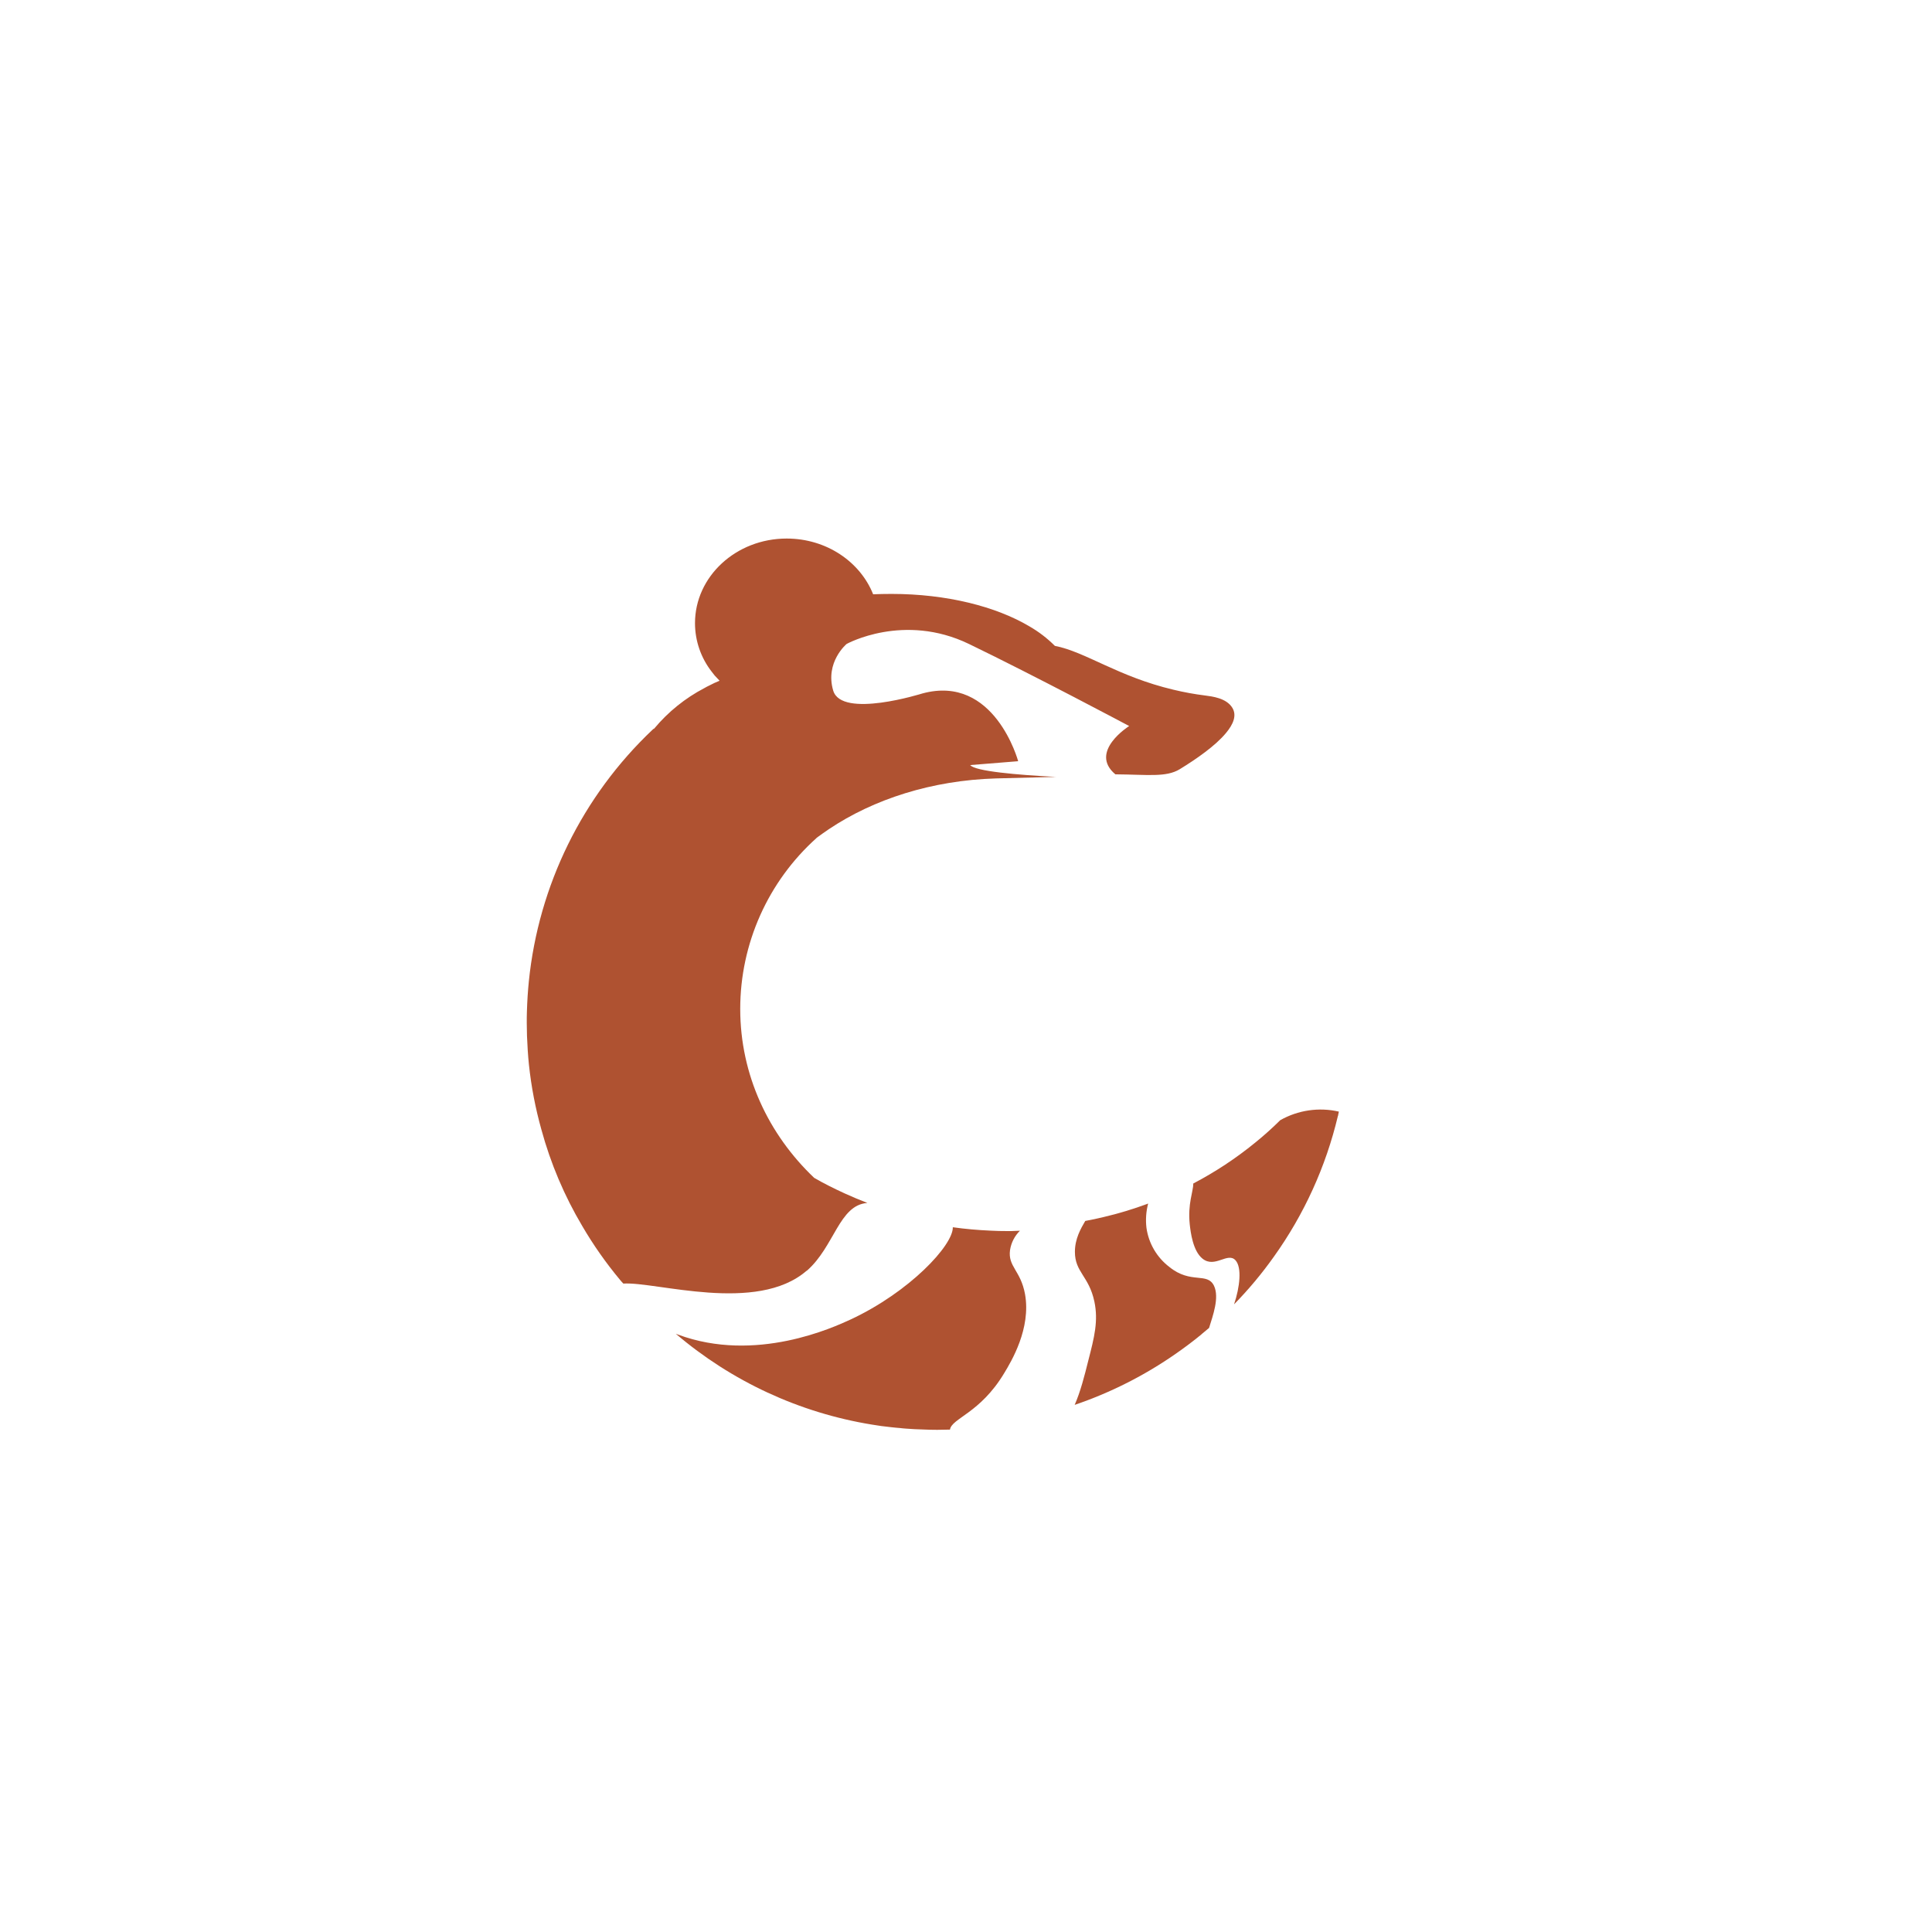
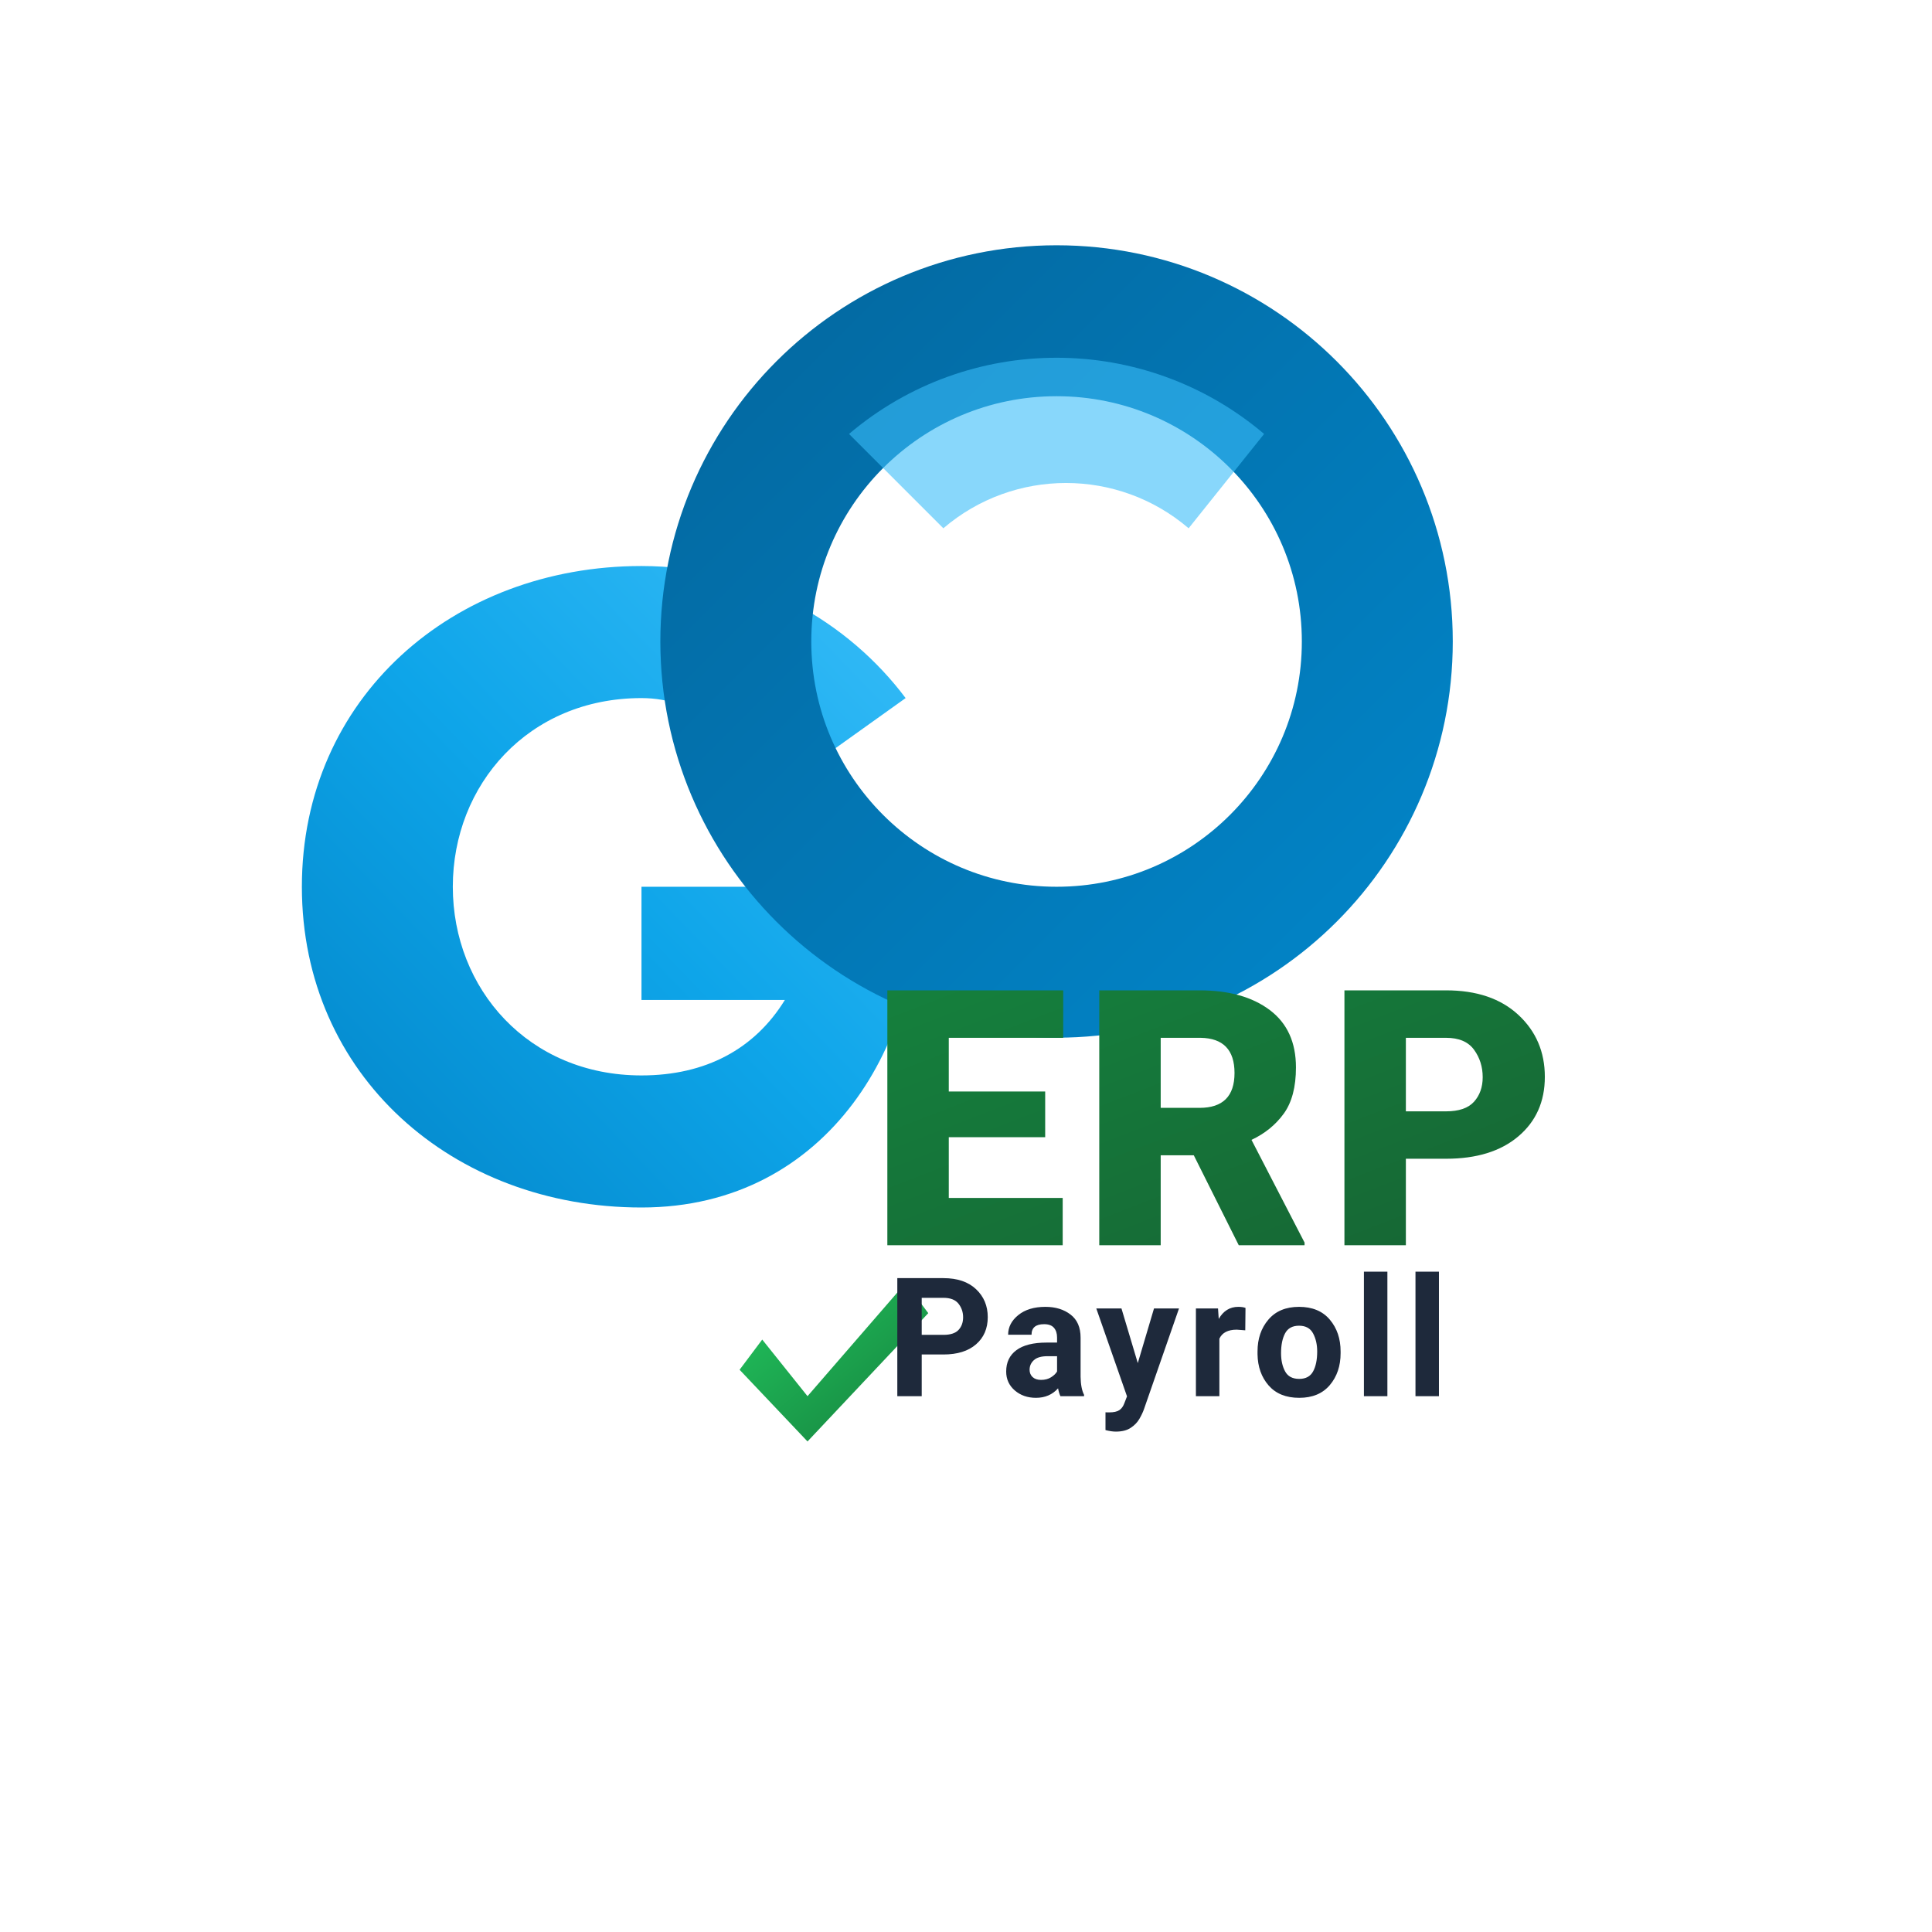
- <svg xmlns="http://www.w3.org/2000/svg" viewBox="0 0 1000 1000">
+ <svg xmlns="http://www.w3.org/2000/svg" viewBox="0 0 512 512" width="100%" height="100%">
  <defs>
-     <style>.cls-1{fill:#af5231;}</style>
+     <linearGradient id="goCyan" x1="0%" y1="100%" x2="100%" y2="0%">
+       <stop offset="0%" stop-color="#0284c7" />
+       <stop offset="50%" stop-color="#0ea5e9" />
+       <stop offset="100%" stop-color="#38bdf8" />
+     </linearGradient>
+     <linearGradient id="goDarkBlue" x1="0%" y1="0%" x2="100%" y2="100%">
+       <stop offset="0%" stop-color="#0369a1" />
+       <stop offset="100%" stop-color="#0284c7" />
+     </linearGradient>
+     <linearGradient id="erpGreen" x1="0%" y1="0%" x2="100%" y2="100%">
+       <stop offset="0%" stop-color="#15803d" />
+       <stop offset="100%" stop-color="#166534" />
+     </linearGradient>
+     <linearGradient id="checkGrad" x1="0%" y1="0%" x2="100%" y2="100%">
+       <stop offset="0%" stop-color="#22c55e" />
+       <stop offset="100%" stop-color="#15803d" />
+     </linearGradient>
  </defs>
-   <g id="Capa_6" data-name="Capa 6">
-     <path class="cls-1" d="M519.7,710.86c-12.48,20.7-27.08,23.2-28,29.1-2.12,0-4.24.11-6.36.11h-.59c-2.35,0-4.71-.06-7-.17-2.94-.06-5.89-.23-8.77-.45-1.06-.06-2.06-.17-3.06-.29-1.59-.11-3.12-.28-4.71-.45-3.41-.34-6.71-.79-10-1.36a207.87,207.87,0,0,1-101.42-47c.35.11.71.28,1.06.4,40.32,15,80.76-3.8,89.41-7.78,30.44-14.18,53.1-38.39,52.92-47.75,6.42.9,12.89,1.47,19.49,1.76,2.94.17,5.88.22,8.82.22,1.53,0,3.12,0,4.65-.11a17.45,17.45,0,0,0,1.77-.06,17.88,17.88,0,0,0-5.12,10c-1.18,8.57,5.53,10.55,7.77,22.86C533.71,687.61,523.53,704.56,519.7,710.86Z" />
-     <path class="cls-1" d="M625.83,687.27v.05l-3.89,3.24v.05q-6.44,5.28-13.24,10a209.2,209.2,0,0,1-52.45,26.55c3-6.87,5-14.69,7.07-23,3.12-12.08,5.24-20.47,3.12-30.51-2.83-13.22-10.07-15.14-10.07-25.69,0-6.75,3-12,5.36-16,3.18-.57,6.3-1.25,9.42-2a188.25,188.25,0,0,0,23.13-7,33.82,33.82,0,0,0-.88,12.53,30.85,30.85,0,0,0,11.89,20.31c11.12,9,19.54,2.5,23.07,9.7C631.25,671.61,627.77,681,625.83,687.27Z" />
-     <path class="cls-1" d="M693,575.37l-.36,1.67a1.09,1.09,0,0,1-.16.64,207.59,207.59,0,0,1-33.14,72.8,202.76,202.76,0,0,1-20.59,24.64c3-8.9,4.09-19,.8-22.73-4-4.61-10.7,4.25-17.13-.91-5-4-6.16-13.72-6.6-17.65-1.15-10.77,1.83-17.05,1.83-21.26a189.78,189.78,0,0,0,32.07-21.18,167.71,167.71,0,0,0,12.91-11.57A42.36,42.36,0,0,1,693,575.37Z" />
-     <path class="cls-1" d="M634.53,379.45c-5.4,6.51-15.1,13.31-23.88,18.68-7.07,4.33-16.69,2.78-33.34,2.66-14-11.73,7.15-25,7.15-25s-49.12-26.15-82.94-42.48-63.31,0-63.31,0-11.28,9.42-6.95,24.12,46.14,1.51,46.14,1.51C514.83,348.77,527,394,527,394l-24.83,2c2.5,3.22,24.4,5.09,44.43,6.12l-31.12.79c-33.14,1-63.23,10.69-86.52,26.31-2.14,1.47-4.25,2.94-6.24,4.41,0,0-.08,0-.08.12a118.83,118.83,0,0,0-39.5,88.47c0,34.18,14.67,65,38.27,87.43,5.05,2.94,10.37,5.56,15.66,8,.12,0,.24.12.36.16,3.81,1.74,7.67,3.33,11.52,4.84-14.66,1-17,22.58-31.35,35.1-.08,0-.08,0-.12,0-25.8,22.37-78.05,5.52-94.83,6.63-.59-.59-1.19-1.27-1.71-1.91a204.72,204.72,0,0,1-19.55-27.85,201.48,201.48,0,0,1-21.18-50,203.75,203.75,0,0,1-6.44-33.58c-.51-4.93-.79-9.82-1-14.82,0-2.27-.12-4.45-.12-6.76,0-2,0-4,.08-6,.16-5.21.48-10.41,1-15.54a208.12,208.12,0,0,1,63.95-130.15,4.61,4.61,0,0,1,.71-.64.85.85,0,0,0-.12.28c0-.12.24-.24.36-.32a85.23,85.23,0,0,1,26.07-21c.76-.44,1.51-.84,2.35-1.23a54.57,54.57,0,0,1,5.4-2.51c-.28-.28-.52-.55-.76-.83a27.18,27.18,0,0,1-3.29-3.82,40.89,40.89,0,0,1-8.67-25.15c0-24.17,21.26-43.8,47.45-43.8,20.63,0,38.08,12.08,44.75,28.85,3.1-.12,6.28-.19,9.54-.19,28.49,0,54.09,6.51,71.38,16.81A63.15,63.15,0,0,1,546,334.3c15.86,3.06,32.63,15.9,61.36,22.69a146.54,146.54,0,0,0,16.42,3c3.57.48,11,1.28,14.1,6.4C640.22,370.27,638.43,374.8,634.53,379.45Z" />
+   <g transform="translate(45, 140)">
+     <path d="M 125 180               C 75 180, 35 145, 35 95               C 35 45, 75 10, 125 10               C 155 10, 180 25, 195 45               L 160 70               C 150 55, 140 45, 125 45               C 95 45, 75 68, 75 95               C 75 122, 95 145, 125 145               C 142 145, 155 138, 163 125               L 125 125               L 125 95               L 198 95               C 200 135, 175 180, 125 180 Z" fill="url(#goCyan)" />
+     <g transform="translate(140, -65)">
+       <circle cx="95" cy="95" r="85" fill="none" stroke="url(#goDarkBlue)" stroke-width="40" />
+       <path d="M 40 40 A 85 85 0 0 1 150 40 L 130 65 A 50 50 0 0 0 65 65 Z" fill="#38bdf8" opacity="0.6" />
+     </g>
+   </g>
+   <g transform="translate(230, 260)">
+     <text x="0" y="70" font-family="'Segoe UI', Roboto, Helvetica, Arial, sans-serif" font-weight="900" font-size="95" fill="url(#erpGreen)" letter-spacing="3">ERP</text>
+   </g>
+   <g transform="translate(232, 370)">
+     <path d="M -30 -15 L -18 0 L 8 -30 L 14 -22 L -18 12 L -36 -7 Z" fill="url(#checkGrad)" />
+     <text x="3" y="0" font-family="'Segoe UI', Roboto, Helvetica, Arial, sans-serif" font-weight="700" font-size="44" fill="#1e293b" letter-spacing="2">Payroll</text>
  </g>
</svg>
